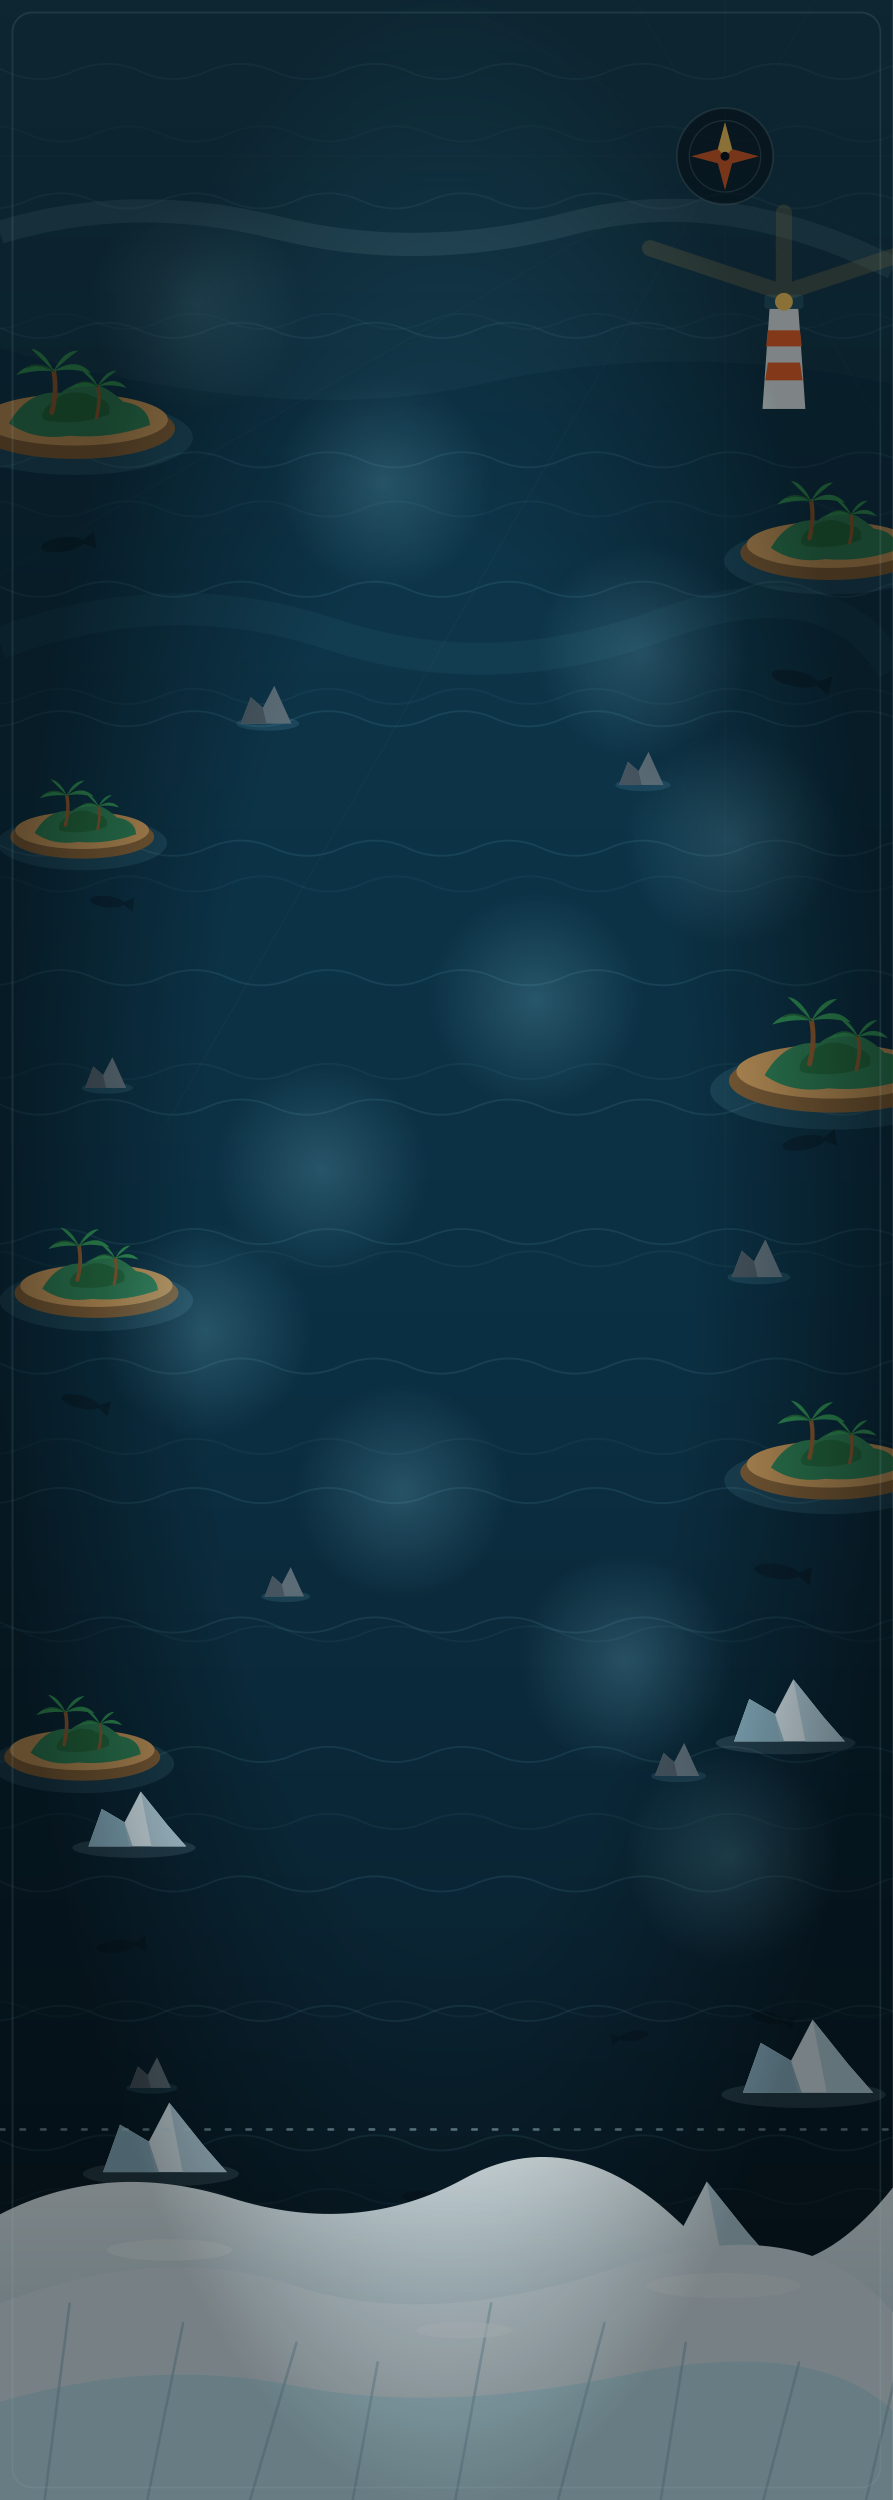
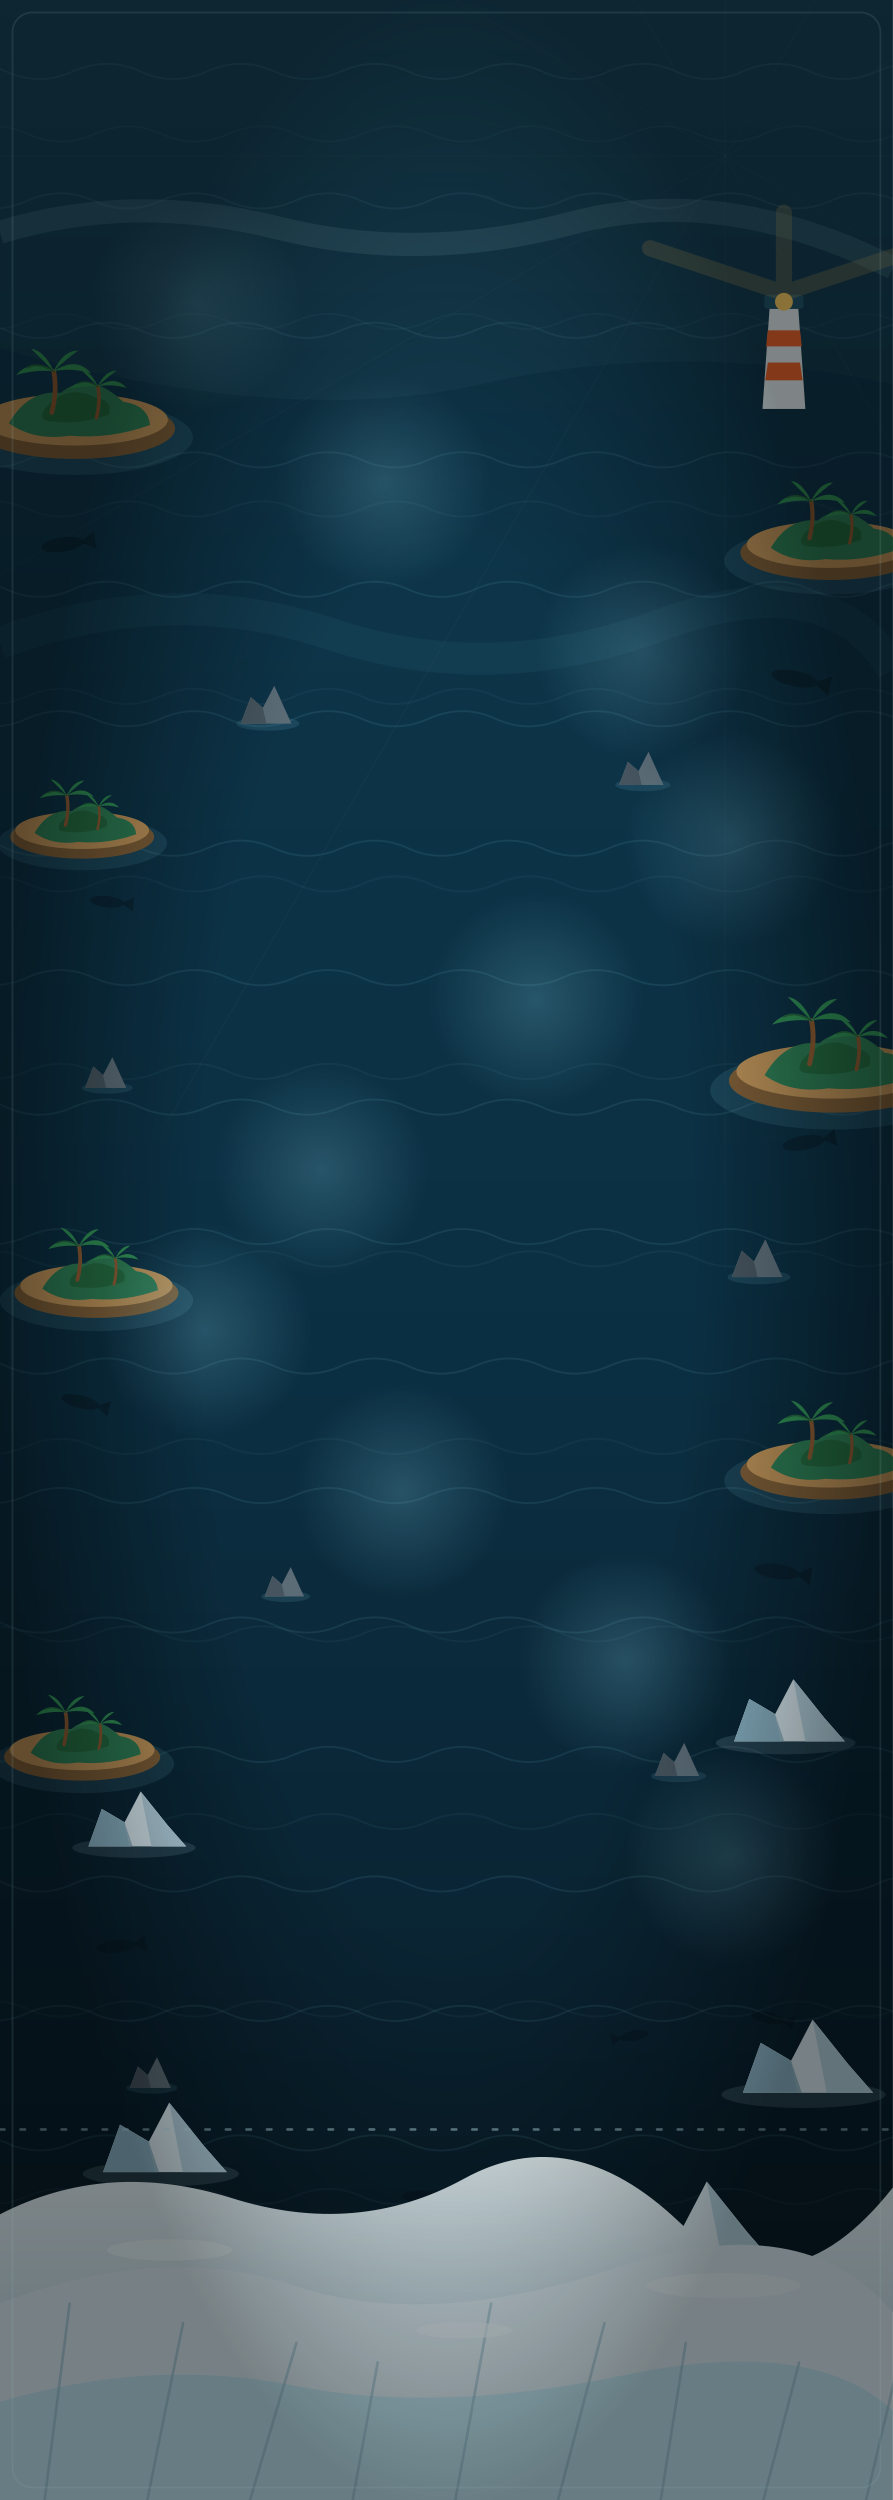
<svg xmlns="http://www.w3.org/2000/svg" width="1000" height="2800" viewBox="0 0 1000 2800">
  <defs>
    <linearGradient id="laut" x1="0" y1="0" x2="0" y2="1">
      <stop offset="0" stop-color="#123F55" />
      <stop offset=".24" stop-color="#0D3448" />
      <stop offset=".55" stop-color="#0B2F42" />
      <stop offset=".78" stop-color="#0A2433" />
      <stop offset="1" stop-color="#07171F" />
    </linearGradient>
    <linearGradient id="es" x1="0" y1="0" x2="0" y2="1">
      <stop offset="0" stop-color="#EAF7FB" />
      <stop offset="1" stop-color="#A9CDDB" />
    </linearGradient>
    <radialGradient id="glow">
      <stop offset="0" stop-color="#7FC9E0" stop-opacity=".24" />
      <stop offset="1" stop-color="#7FC9E0" stop-opacity="0" />
    </radialGradient>
    <radialGradient id="vignette">
      <stop offset=".55" stop-color="#000000" stop-opacity="0" />
      <stop offset="1" stop-color="#000000" stop-opacity=".46" />
    </radialGradient>
  </defs>
  <rect width="1000" height="2800" fill="url(#laut)" />
  <path d="M0 0H1000V430Q760 380 540 430T0 390Z" fill="#8FD4E8" opacity=".05" />
  <path d="M0 260Q150 215 310 255T640 250T1000 300" fill="none" stroke="#BFE6F2" stroke-opacity=".13" stroke-width="26" />
  <path d="M0 720Q190 650 370 710T740 700T1000 750" fill="none" stroke="#7FC9E0" stroke-opacity=".05" stroke-width="36" />
  <path d="M -68 80 Q -30 63 7 80 T 82 80 Q 120 63 157 80 T 232 80 Q 270 63 307 80 T 382 80 Q 420 63 457 80 T 532 80 Q 570 63 607 80 T 682 80 Q 720 63 757 80 T 832 80 Q 870 63 907 80 T 982 80 Q 1020 63 1057 80 T 1132 80" fill="none" stroke="#7FC9E0" stroke-opacity="0.105" stroke-width="2.1" stroke-linecap="round" />
  <path d="M -120 225 Q -82 208 -45 225 T 30 225 Q 68 208 105 225 T 180 225 Q 218 208 255 225 T 330 225 Q 368 208 405 225 T 480 225 Q 518 208 555 225 T 630 225 Q 668 208 705 225 T 780 225 Q 818 208 855 225 T 930 225 Q 968 208 1005 225 T 1080 225 Q 1118 208 1155 225 T 1230 225" fill="none" stroke="#7FC9E0" stroke-opacity="0.105" stroke-width="2.1" stroke-linecap="round" />
  <path d="M -68 370 Q -30 353 7 370 T 82 370 Q 120 353 157 370 T 232 370 Q 270 353 307 370 T 382 370 Q 420 353 457 370 T 532 370 Q 570 353 607 370 T 682 370 Q 720 353 757 370 T 832 370 Q 870 353 907 370 T 982 370 Q 1020 353 1057 370 T 1132 370" fill="none" stroke="#7FC9E0" stroke-opacity="0.105" stroke-width="2.1" stroke-linecap="round" />
  <path d="M -120 515 Q -82 498 -45 515 T 30 515 Q 68 498 105 515 T 180 515 Q 218 498 255 515 T 330 515 Q 368 498 405 515 T 480 515 Q 518 498 555 515 T 630 515 Q 668 498 705 515 T 780 515 Q 818 498 855 515 T 930 515 Q 968 498 1005 515 T 1080 515 Q 1118 498 1155 515 T 1230 515" fill="none" stroke="#7FC9E0" stroke-opacity="0.105" stroke-width="2.1" stroke-linecap="round" />
  <path d="M -68 660 Q -30 643 7 660 T 82 660 Q 120 643 157 660 T 232 660 Q 270 643 307 660 T 382 660 Q 420 643 457 660 T 532 660 Q 570 643 607 660 T 682 660 Q 720 643 757 660 T 832 660 Q 870 643 907 660 T 982 660 Q 1020 643 1057 660 T 1132 660" fill="none" stroke="#7FC9E0" stroke-opacity="0.105" stroke-width="2.1" stroke-linecap="round" />
  <path d="M -120 805 Q -82 788 -45 805 T 30 805 Q 68 788 105 805 T 180 805 Q 218 788 255 805 T 330 805 Q 368 788 405 805 T 480 805 Q 518 788 555 805 T 630 805 Q 668 788 705 805 T 780 805 Q 818 788 855 805 T 930 805 Q 968 788 1005 805 T 1080 805 Q 1118 788 1155 805 T 1230 805" fill="none" stroke="#7FC9E0" stroke-opacity="0.105" stroke-width="2.1" stroke-linecap="round" />
  <path d="M -68 950 Q -30 933 7 950 T 82 950 Q 120 933 157 950 T 232 950 Q 270 933 307 950 T 382 950 Q 420 933 457 950 T 532 950 Q 570 933 607 950 T 682 950 Q 720 933 757 950 T 832 950 Q 870 933 907 950 T 982 950 Q 1020 933 1057 950 T 1132 950" fill="none" stroke="#7FC9E0" stroke-opacity="0.105" stroke-width="2.1" stroke-linecap="round" />
  <path d="M -120 1095 Q -82 1078 -45 1095 T 30 1095 Q 68 1078 105 1095 T 180 1095 Q 218 1078 255 1095 T 330 1095 Q 368 1078 405 1095 T 480 1095 Q 518 1078 555 1095 T 630 1095 Q 668 1078 705 1095 T 780 1095 Q 818 1078 855 1095 T 930 1095 Q 968 1078 1005 1095 T 1080 1095 Q 1118 1078 1155 1095 T 1230 1095" fill="none" stroke="#7FC9E0" stroke-opacity="0.105" stroke-width="2.1" stroke-linecap="round" />
  <path d="M -68 1240 Q -30 1223 7 1240 T 82 1240 Q 120 1223 157 1240 T 232 1240 Q 270 1223 307 1240 T 382 1240 Q 420 1223 457 1240 T 532 1240 Q 570 1223 607 1240 T 682 1240 Q 720 1223 757 1240 T 832 1240 Q 870 1223 907 1240 T 982 1240 Q 1020 1223 1057 1240 T 1132 1240" fill="none" stroke="#7FC9E0" stroke-opacity="0.105" stroke-width="2.1" stroke-linecap="round" />
  <path d="M -120 1385 Q -82 1368 -45 1385 T 30 1385 Q 68 1368 105 1385 T 180 1385 Q 218 1368 255 1385 T 330 1385 Q 368 1368 405 1385 T 480 1385 Q 518 1368 555 1385 T 630 1385 Q 668 1368 705 1385 T 780 1385 Q 818 1368 855 1385 T 930 1385 Q 968 1368 1005 1385 T 1080 1385 Q 1118 1368 1155 1385 T 1230 1385" fill="none" stroke="#7FC9E0" stroke-opacity="0.105" stroke-width="2.1" stroke-linecap="round" />
  <path d="M -68 1530 Q -30 1513 7 1530 T 82 1530 Q 120 1513 157 1530 T 232 1530 Q 270 1513 307 1530 T 382 1530 Q 420 1513 457 1530 T 532 1530 Q 570 1513 607 1530 T 682 1530 Q 720 1513 757 1530 T 832 1530 Q 870 1513 907 1530 T 982 1530 Q 1020 1513 1057 1530 T 1132 1530" fill="none" stroke="#7FC9E0" stroke-opacity="0.105" stroke-width="2.1" stroke-linecap="round" />
  <path d="M -120 1675 Q -82 1658 -45 1675 T 30 1675 Q 68 1658 105 1675 T 180 1675 Q 218 1658 255 1675 T 330 1675 Q 368 1658 405 1675 T 480 1675 Q 518 1658 555 1675 T 630 1675 Q 668 1658 705 1675 T 780 1675 Q 818 1658 855 1675 T 930 1675 Q 968 1658 1005 1675 T 1080 1675 Q 1118 1658 1155 1675 T 1230 1675" fill="none" stroke="#7FC9E0" stroke-opacity="0.105" stroke-width="2.1" stroke-linecap="round" />
  <path d="M -68 1820 Q -30 1803 7 1820 T 82 1820 Q 120 1803 157 1820 T 232 1820 Q 270 1803 307 1820 T 382 1820 Q 420 1803 457 1820 T 532 1820 Q 570 1803 607 1820 T 682 1820 Q 720 1803 757 1820 T 832 1820 Q 870 1803 907 1820 T 982 1820 Q 1020 1803 1057 1820 T 1132 1820" fill="none" stroke="#7FC9E0" stroke-opacity="0.105" stroke-width="2.1" stroke-linecap="round" />
  <path d="M -120 1965 Q -82 1948 -45 1965 T 30 1965 Q 68 1948 105 1965 T 180 1965 Q 218 1948 255 1965 T 330 1965 Q 368 1948 405 1965 T 480 1965 Q 518 1948 555 1965 T 630 1965 Q 668 1948 705 1965 T 780 1965 Q 818 1948 855 1965 T 930 1965 Q 968 1948 1005 1965 T 1080 1965 Q 1118 1948 1155 1965 T 1230 1965" fill="none" stroke="#7FC9E0" stroke-opacity="0.105" stroke-width="2.1" stroke-linecap="round" />
  <path d="M -68 2110 Q -30 2093 7 2110 T 82 2110 Q 120 2093 157 2110 T 232 2110 Q 270 2093 307 2110 T 382 2110 Q 420 2093 457 2110 T 532 2110 Q 570 2093 607 2110 T 682 2110 Q 720 2093 757 2110 T 832 2110 Q 870 2093 907 2110 T 982 2110 Q 1020 2093 1057 2110 T 1132 2110" fill="none" stroke="#7FC9E0" stroke-opacity="0.105" stroke-width="2.1" stroke-linecap="round" />
  <path d="M -120 2255 Q -82 2238 -45 2255 T 30 2255 Q 68 2238 105 2255 T 180 2255 Q 218 2238 255 2255 T 330 2255 Q 368 2238 405 2255 T 480 2255 Q 518 2238 555 2255 T 630 2255 Q 668 2238 705 2255 T 780 2255 Q 818 2238 855 2255 T 930 2255 Q 968 2238 1005 2255 T 1080 2255 Q 1118 2238 1155 2255 T 1230 2255" fill="none" stroke="#7FC9E0" stroke-opacity="0.105" stroke-width="2.1" stroke-linecap="round" />
  <path d="M -68 2400 Q -30 2383 7 2400 T 82 2400 Q 120 2383 157 2400 T 232 2400 Q 270 2383 307 2400 T 382 2400 Q 420 2383 457 2400 T 532 2400 Q 570 2383 607 2400 T 682 2400 Q 720 2383 757 2400 T 832 2400 Q 870 2383 907 2400 T 982 2400 Q 1020 2383 1057 2400 T 1132 2400" fill="none" stroke="#7FC9E0" stroke-opacity="0.105" stroke-width="2.1" stroke-linecap="round" />
  <path d="M -120 2545 Q -82 2528 -45 2545 T 30 2545 Q 68 2528 105 2545 T 180 2545 Q 218 2528 255 2545 T 330 2545 Q 368 2528 405 2545 T 480 2545 Q 518 2528 555 2545 T 630 2545 Q 668 2528 705 2545 T 780 2545 Q 818 2528 855 2545 T 930 2545 Q 968 2528 1005 2545 T 1080 2545 Q 1118 2528 1155 2545 T 1230 2545" fill="none" stroke="#7FC9E0" stroke-opacity="0.105" stroke-width="2.1" stroke-linecap="round" />
  <path d="M -68 2690 Q -30 2673 7 2690 T 82 2690 Q 120 2673 157 2690 T 232 2690 Q 270 2673 307 2690 T 382 2690 Q 420 2673 457 2690 T 532 2690 Q 570 2673 607 2690 T 682 2690 Q 720 2673 757 2690 T 832 2690 Q 870 2673 907 2690 T 982 2690 Q 1020 2673 1057 2690 T 1132 2690" fill="none" stroke="#7FC9E0" stroke-opacity="0.105" stroke-width="2.1" stroke-linecap="round" />
  <path d="M -44 150 Q -6 133 31 150 T 106 150 Q 144 133 181 150 T 256 150 Q 294 133 331 150 T 406 150 Q 444 133 481 150 T 556 150 Q 594 133 631 150 T 706 150 Q 744 133 781 150 T 856 150 Q 894 133 931 150 T 1006 150 Q 1044 133 1081 150 T 1156 150" fill="none" stroke="#7FC9E0" stroke-opacity="0.055" stroke-width="2.1" stroke-linecap="round" />
  <path d="M -120 360 Q -82 343 -45 360 T 30 360 Q 68 343 105 360 T 180 360 Q 218 343 255 360 T 330 360 Q 368 343 405 360 T 480 360 Q 518 343 555 360 T 630 360 Q 668 343 705 360 T 780 360 Q 818 343 855 360 T 930 360 Q 968 343 1005 360 T 1080 360 Q 1118 343 1155 360 T 1230 360" fill="none" stroke="#7FC9E0" stroke-opacity="0.055" stroke-width="2.1" stroke-linecap="round" />
  <path d="M -44 570 Q -6 553 31 570 T 106 570 Q 144 553 181 570 T 256 570 Q 294 553 331 570 T 406 570 Q 444 553 481 570 T 556 570 Q 594 553 631 570 T 706 570 Q 744 553 781 570 T 856 570 Q 894 553 931 570 T 1006 570 Q 1044 553 1081 570 T 1156 570" fill="none" stroke="#7FC9E0" stroke-opacity="0.055" stroke-width="2.1" stroke-linecap="round" />
  <path d="M -120 780 Q -82 763 -45 780 T 30 780 Q 68 763 105 780 T 180 780 Q 218 763 255 780 T 330 780 Q 368 763 405 780 T 480 780 Q 518 763 555 780 T 630 780 Q 668 763 705 780 T 780 780 Q 818 763 855 780 T 930 780 Q 968 763 1005 780 T 1080 780 Q 1118 763 1155 780 T 1230 780" fill="none" stroke="#7FC9E0" stroke-opacity="0.055" stroke-width="2.1" stroke-linecap="round" />
  <path d="M -44 990 Q -6 973 31 990 T 106 990 Q 144 973 181 990 T 256 990 Q 294 973 331 990 T 406 990 Q 444 973 481 990 T 556 990 Q 594 973 631 990 T 706 990 Q 744 973 781 990 T 856 990 Q 894 973 931 990 T 1006 990 Q 1044 973 1081 990 T 1156 990" fill="none" stroke="#7FC9E0" stroke-opacity="0.055" stroke-width="2.1" stroke-linecap="round" />
  <path d="M -120 1200 Q -82 1183 -45 1200 T 30 1200 Q 68 1183 105 1200 T 180 1200 Q 218 1183 255 1200 T 330 1200 Q 368 1183 405 1200 T 480 1200 Q 518 1183 555 1200 T 630 1200 Q 668 1183 705 1200 T 780 1200 Q 818 1183 855 1200 T 930 1200 Q 968 1183 1005 1200 T 1080 1200 Q 1118 1183 1155 1200 T 1230 1200" fill="none" stroke="#7FC9E0" stroke-opacity="0.055" stroke-width="2.1" stroke-linecap="round" />
  <path d="M -44 1410 Q -6 1393 31 1410 T 106 1410 Q 144 1393 181 1410 T 256 1410 Q 294 1393 331 1410 T 406 1410 Q 444 1393 481 1410 T 556 1410 Q 594 1393 631 1410 T 706 1410 Q 744 1393 781 1410 T 856 1410 Q 894 1393 931 1410 T 1006 1410 Q 1044 1393 1081 1410 T 1156 1410" fill="none" stroke="#7FC9E0" stroke-opacity="0.055" stroke-width="2.1" stroke-linecap="round" />
  <path d="M -120 1620 Q -82 1603 -45 1620 T 30 1620 Q 68 1603 105 1620 T 180 1620 Q 218 1603 255 1620 T 330 1620 Q 368 1603 405 1620 T 480 1620 Q 518 1603 555 1620 T 630 1620 Q 668 1603 705 1620 T 780 1620 Q 818 1603 855 1620 T 930 1620 Q 968 1603 1005 1620 T 1080 1620 Q 1118 1603 1155 1620 T 1230 1620" fill="none" stroke="#7FC9E0" stroke-opacity="0.055" stroke-width="2.1" stroke-linecap="round" />
  <path d="M -44 1830 Q -6 1813 31 1830 T 106 1830 Q 144 1813 181 1830 T 256 1830 Q 294 1813 331 1830 T 406 1830 Q 444 1813 481 1830 T 556 1830 Q 594 1813 631 1830 T 706 1830 Q 744 1813 781 1830 T 856 1830 Q 894 1813 931 1830 T 1006 1830 Q 1044 1813 1081 1830 T 1156 1830" fill="none" stroke="#7FC9E0" stroke-opacity="0.055" stroke-width="2.1" stroke-linecap="round" />
  <path d="M -120 2040 Q -82 2023 -45 2040 T 30 2040 Q 68 2023 105 2040 T 180 2040 Q 218 2023 255 2040 T 330 2040 Q 368 2023 405 2040 T 480 2040 Q 518 2023 555 2040 T 630 2040 Q 668 2023 705 2040 T 780 2040 Q 818 2023 855 2040 T 930 2040 Q 968 2023 1005 2040 T 1080 2040 Q 1118 2023 1155 2040 T 1230 2040" fill="none" stroke="#7FC9E0" stroke-opacity="0.055" stroke-width="2.1" stroke-linecap="round" />
  <path d="M -44 2250 Q -6 2233 31 2250 T 106 2250 Q 144 2233 181 2250 T 256 2250 Q 294 2233 331 2250 T 406 2250 Q 444 2233 481 2250 T 556 2250 Q 594 2233 631 2250 T 706 2250 Q 744 2233 781 2250 T 856 2250 Q 894 2233 931 2250 T 1006 2250 Q 1044 2233 1081 2250 T 1156 2250" fill="none" stroke="#7FC9E0" stroke-opacity="0.055" stroke-width="2.1" stroke-linecap="round" />
  <path d="M -120 2460 Q -82 2443 -45 2460 T 30 2460 Q 68 2443 105 2460 T 180 2460 Q 218 2443 255 2460 T 330 2460 Q 368 2443 405 2460 T 480 2460 Q 518 2443 555 2460 T 630 2460 Q 668 2443 705 2460 T 780 2460 Q 818 2443 855 2460 T 930 2460 Q 968 2443 1005 2460 T 1080 2460 Q 1118 2443 1155 2460 T 1230 2460" fill="none" stroke="#7FC9E0" stroke-opacity="0.055" stroke-width="2.1" stroke-linecap="round" />
  <path d="M -44 2670 Q -6 2653 31 2670 T 106 2670 Q 144 2653 181 2670 T 256 2670 Q 294 2653 331 2670 T 406 2670 Q 444 2653 481 2670 T 556 2670 Q 594 2653 631 2670 T 706 2670 Q 744 2653 781 2670 T 856 2670 Q 894 2653 931 2670 T 1006 2670 Q 1044 2653 1081 2670 T 1156 2670" fill="none" stroke="#7FC9E0" stroke-opacity="0.055" stroke-width="2.1" stroke-linecap="round" />
  <line x1="812" y1="175" x2="2062" y2="175" stroke="#8FB2B8" stroke-opacity=".035" stroke-width="1.4" />
  <line x1="812" y1="175" x2="1894.532" y2="800" stroke="#8FB2B8" stroke-opacity=".035" stroke-width="1.4" />
  <line x1="812" y1="175" x2="1437" y2="1257.532" stroke="#8FB2B8" stroke-opacity=".035" stroke-width="1.4" />
  <line x1="812" y1="175" x2="812" y2="1425" stroke="#8FB2B8" stroke-opacity=".035" stroke-width="1.4" />
  <line x1="812" y1="175" x2="187" y2="1257.532" stroke="#8FB2B8" stroke-opacity=".035" stroke-width="1.4" />
  <line x1="812" y1="175" x2="-270.532" y2="800" stroke="#8FB2B8" stroke-opacity=".035" stroke-width="1.4" />
  <line x1="812" y1="175" x2="-438" y2="175" stroke="#8FB2B8" stroke-opacity=".035" stroke-width="1.4" />
  <line x1="812" y1="175" x2="-270.532" y2="-450" stroke="#8FB2B8" stroke-opacity=".035" stroke-width="1.4" />
  <line x1="812" y1="175" x2="187" y2="-907.532" stroke="#8FB2B8" stroke-opacity=".035" stroke-width="1.4" />
  <line x1="812" y1="175" x2="812" y2="-1075" stroke="#8FB2B8" stroke-opacity=".035" stroke-width="1.4" />
  <line x1="812" y1="175" x2="1437" y2="-907.532" stroke="#8FB2B8" stroke-opacity=".035" stroke-width="1.4" />
  <line x1="812" y1="175" x2="1894.532" y2="-450" stroke="#8FB2B8" stroke-opacity=".035" stroke-width="1.4" />
  <g transform="translate(70 610) rotate(-8) scale(1)" opacity=".32">
    <ellipse rx="24" ry="8" fill="#030E14" />
    <path d="M20 0L37 -10V10Z" fill="#030E14" />
  </g>
  <g transform="translate(890 760) rotate(12) scale(1.1)" opacity=".32">
    <ellipse rx="24" ry="8" fill="#030E14" />
    <path d="M20 0L37 -10V10Z" fill="#030E14" />
  </g>
  <g transform="translate(120 1010) rotate(6) scale(0.8)" opacity=".32">
    <ellipse rx="24" ry="8" fill="#030E14" />
    <path d="M20 0L37 -10V10Z" fill="#030E14" />
  </g>
  <g transform="translate(900 1280) rotate(-10) scale(1)" opacity=".32">
    <ellipse rx="24" ry="8" fill="#030E14" />
    <path d="M20 0L37 -10V10Z" fill="#030E14" />
  </g>
  <g transform="translate(90 1570) rotate(14) scale(0.9)" opacity=".32">
    <ellipse rx="24" ry="8" fill="#030E14" />
    <path d="M20 0L37 -10V10Z" fill="#030E14" />
  </g>
  <g transform="translate(870 1760) rotate(8) scale(1.05)" opacity=".32">
    <ellipse rx="24" ry="8" fill="#030E14" />
    <path d="M20 0L37 -10V10Z" fill="#030E14" />
  </g>
  <g transform="translate(130 2180) rotate(-6) scale(0.9)" opacity=".32">
    <ellipse rx="24" ry="8" fill="#030E14" />
    <path d="M20 0L37 -10V10Z" fill="#030E14" />
  </g>
  <g transform="translate(860 2260) rotate(12) scale(0.8)" opacity=".32">
    <ellipse rx="24" ry="8" fill="#030E14" />
    <path d="M20 0L37 -10V10Z" fill="#030E14" />
  </g>
  <g transform="translate(470 2460) rotate(0) scale(0.8)" opacity=".32">
    <ellipse rx="24" ry="8" fill="#030E14" />
    <path d="M20 0L37 -10V10Z" fill="#030E14" />
  </g>
  <g transform="translate(710 2280) rotate(170) scale(0.7)" opacity=".32">
    <ellipse rx="24" ry="8" fill="#030E14" />
    <path d="M20 0L37 -10V10Z" fill="#030E14" />
  </g>
  <g transform="translate(300 2650) rotate(10) scale(0.7)" opacity=".32">
    <ellipse rx="24" ry="8" fill="#030E14" />
    <path d="M20 0L37 -10V10Z" fill="#030E14" />
  </g>
  <g transform="translate(84 470) scale(1)">
    <ellipse cx="0" cy="20" rx="132" ry="42" fill="#7FC9E0" opacity=".13" />
    <ellipse cx="0" cy="10" rx="112" ry="34" fill="#7A5C37" />
    <ellipse cx="0" cy="0" rx="104" ry="29" fill="#B88F57" />
    <path d="M-74 4Q-52 -34 -16 -30Q16 -56 54 -20Q82 -16 84 6Q40 22 -6 18Q-46 24 -74 4Z" fill="#2C7A53" />
    <path d="M-34 -12Q-8 -42 24 -24Q42 -22 38 -6Q8 6 -26 2Q-42 2 -34 -12Z" fill="#23683F" />
    <g transform="translate(-26 -8) scale(1.05)">
      <path d="M0 0Q6 -24 2 -44" stroke="#8A5A33" stroke-width="5" fill="none" stroke-linecap="round" />
      <path d="M2 -44Q-22 -58 -38 -40Q-18 -46 2 -44ZM2 -44Q26 -60 42 -42Q20 -48 2 -44ZM2 -44Q-8 -66 -22 -68Q-10 -56 2 -44ZM2 -44Q12 -66 28 -66Q14 -56 2 -44Z" fill="#2F8F55" />
      <path d="M2 -44Q-14 -54 -26 -48" stroke="#23683F" stroke-width="2" fill="none" stroke-linecap="round" />
    </g>
    <g transform="translate(24 -2) scale(0.8)">
      <path d="M0 0Q6 -24 2 -44" stroke="#8A5A33" stroke-width="5" fill="none" stroke-linecap="round" />
      <path d="M2 -44Q-22 -58 -38 -40Q-18 -46 2 -44ZM2 -44Q26 -60 42 -42Q20 -48 2 -44ZM2 -44Q-8 -66 -22 -68Q-10 -56 2 -44ZM2 -44Q12 -66 28 -66Q14 -56 2 -44Z" fill="#2F8F55" />
      <path d="M2 -44Q-14 -54 -26 -48" stroke="#23683F" stroke-width="2" fill="none" stroke-linecap="round" />
    </g>
  </g>
  <g transform="translate(930 610) scale(0.9)">
    <ellipse cx="0" cy="20" rx="132" ry="42" fill="#7FC9E0" opacity=".13" />
    <ellipse cx="0" cy="10" rx="112" ry="34" fill="#7A5C37" />
    <ellipse cx="0" cy="0" rx="104" ry="29" fill="#B88F57" />
    <path d="M-74 4Q-52 -34 -16 -30Q16 -56 54 -20Q82 -16 84 6Q40 22 -6 18Q-46 24 -74 4Z" fill="#2C7A53" />
    <path d="M-34 -12Q-8 -42 24 -24Q42 -22 38 -6Q8 6 -26 2Q-42 2 -34 -12Z" fill="#23683F" />
    <g transform="translate(-26 -8) scale(1.05)">
      <path d="M0 0Q6 -24 2 -44" stroke="#8A5A33" stroke-width="5" fill="none" stroke-linecap="round" />
      <path d="M2 -44Q-22 -58 -38 -40Q-18 -46 2 -44ZM2 -44Q26 -60 42 -42Q20 -48 2 -44ZM2 -44Q-8 -66 -22 -68Q-10 -56 2 -44ZM2 -44Q12 -66 28 -66Q14 -56 2 -44Z" fill="#2F8F55" />
      <path d="M2 -44Q-14 -54 -26 -48" stroke="#23683F" stroke-width="2" fill="none" stroke-linecap="round" />
    </g>
    <g transform="translate(24 -2) scale(0.8)">
      <path d="M0 0Q6 -24 2 -44" stroke="#8A5A33" stroke-width="5" fill="none" stroke-linecap="round" />
      <path d="M2 -44Q-22 -58 -38 -40Q-18 -46 2 -44ZM2 -44Q26 -60 42 -42Q20 -48 2 -44ZM2 -44Q-8 -66 -22 -68Q-10 -56 2 -44ZM2 -44Q12 -66 28 -66Q14 -56 2 -44Z" fill="#2F8F55" />
      <path d="M2 -44Q-14 -54 -26 -48" stroke="#23683F" stroke-width="2" fill="none" stroke-linecap="round" />
    </g>
  </g>
  <g transform="translate(92 930) scale(0.72)">
    <ellipse cx="0" cy="20" rx="132" ry="42" fill="#7FC9E0" opacity=".13" />
    <ellipse cx="0" cy="10" rx="112" ry="34" fill="#7A5C37" />
    <ellipse cx="0" cy="0" rx="104" ry="29" fill="#B88F57" />
    <path d="M-74 4Q-52 -34 -16 -30Q16 -56 54 -20Q82 -16 84 6Q40 22 -6 18Q-46 24 -74 4Z" fill="#2C7A53" />
    <path d="M-34 -12Q-8 -42 24 -24Q42 -22 38 -6Q8 6 -26 2Q-42 2 -34 -12Z" fill="#23683F" />
    <g transform="translate(-26 -8) scale(1.05)">
      <path d="M0 0Q6 -24 2 -44" stroke="#8A5A33" stroke-width="5" fill="none" stroke-linecap="round" />
      <path d="M2 -44Q-22 -58 -38 -40Q-18 -46 2 -44ZM2 -44Q26 -60 42 -42Q20 -48 2 -44ZM2 -44Q-8 -66 -22 -68Q-10 -56 2 -44ZM2 -44Q12 -66 28 -66Q14 -56 2 -44Z" fill="#2F8F55" />
      <path d="M2 -44Q-14 -54 -26 -48" stroke="#23683F" stroke-width="2" fill="none" stroke-linecap="round" />
    </g>
    <g transform="translate(24 -2) scale(0.8)">
      <path d="M0 0Q6 -24 2 -44" stroke="#8A5A33" stroke-width="5" fill="none" stroke-linecap="round" />
      <path d="M2 -44Q-22 -58 -38 -40Q-18 -46 2 -44ZM2 -44Q26 -60 42 -42Q20 -48 2 -44ZM2 -44Q-8 -66 -22 -68Q-10 -56 2 -44ZM2 -44Q12 -66 28 -66Q14 -56 2 -44Z" fill="#2F8F55" />
      <path d="M2 -44Q-14 -54 -26 -48" stroke="#23683F" stroke-width="2" fill="none" stroke-linecap="round" />
    </g>
  </g>
  <g transform="translate(934 1200) scale(1.05)">
    <ellipse cx="0" cy="20" rx="132" ry="42" fill="#7FC9E0" opacity=".13" />
    <ellipse cx="0" cy="10" rx="112" ry="34" fill="#7A5C37" />
    <ellipse cx="0" cy="0" rx="104" ry="29" fill="#B88F57" />
    <path d="M-74 4Q-52 -34 -16 -30Q16 -56 54 -20Q82 -16 84 6Q40 22 -6 18Q-46 24 -74 4Z" fill="#2C7A53" />
    <path d="M-34 -12Q-8 -42 24 -24Q42 -22 38 -6Q8 6 -26 2Q-42 2 -34 -12Z" fill="#23683F" />
    <g transform="translate(-26 -8) scale(1.05)">
      <path d="M0 0Q6 -24 2 -44" stroke="#8A5A33" stroke-width="5" fill="none" stroke-linecap="round" />
      <path d="M2 -44Q-22 -58 -38 -40Q-18 -46 2 -44ZM2 -44Q26 -60 42 -42Q20 -48 2 -44ZM2 -44Q-8 -66 -22 -68Q-10 -56 2 -44ZM2 -44Q12 -66 28 -66Q14 -56 2 -44Z" fill="#2F8F55" />
      <path d="M2 -44Q-14 -54 -26 -48" stroke="#23683F" stroke-width="2" fill="none" stroke-linecap="round" />
    </g>
    <g transform="translate(24 -2) scale(0.8)">
      <path d="M0 0Q6 -24 2 -44" stroke="#8A5A33" stroke-width="5" fill="none" stroke-linecap="round" />
      <path d="M2 -44Q-22 -58 -38 -40Q-18 -46 2 -44ZM2 -44Q26 -60 42 -42Q20 -48 2 -44ZM2 -44Q-8 -66 -22 -68Q-10 -56 2 -44ZM2 -44Q12 -66 28 -66Q14 -56 2 -44Z" fill="#2F8F55" />
      <path d="M2 -44Q-14 -54 -26 -48" stroke="#23683F" stroke-width="2" fill="none" stroke-linecap="round" />
    </g>
  </g>
  <g transform="translate(108 1440) scale(0.82)">
    <ellipse cx="0" cy="20" rx="132" ry="42" fill="#7FC9E0" opacity=".13" />
    <ellipse cx="0" cy="10" rx="112" ry="34" fill="#7A5C37" />
    <ellipse cx="0" cy="0" rx="104" ry="29" fill="#B88F57" />
    <path d="M-74 4Q-52 -34 -16 -30Q16 -56 54 -20Q82 -16 84 6Q40 22 -6 18Q-46 24 -74 4Z" fill="#2C7A53" />
    <path d="M-34 -12Q-8 -42 24 -24Q42 -22 38 -6Q8 6 -26 2Q-42 2 -34 -12Z" fill="#23683F" />
    <g transform="translate(-26 -8) scale(1.05)">
      <path d="M0 0Q6 -24 2 -44" stroke="#8A5A33" stroke-width="5" fill="none" stroke-linecap="round" />
      <path d="M2 -44Q-22 -58 -38 -40Q-18 -46 2 -44ZM2 -44Q26 -60 42 -42Q20 -48 2 -44ZM2 -44Q-8 -66 -22 -68Q-10 -56 2 -44ZM2 -44Q12 -66 28 -66Q14 -56 2 -44Z" fill="#2F8F55" />
      <path d="M2 -44Q-14 -54 -26 -48" stroke="#23683F" stroke-width="2" fill="none" stroke-linecap="round" />
    </g>
    <g transform="translate(24 -2) scale(0.8)">
      <path d="M0 0Q6 -24 2 -44" stroke="#8A5A33" stroke-width="5" fill="none" stroke-linecap="round" />
      <path d="M2 -44Q-22 -58 -38 -40Q-18 -46 2 -44ZM2 -44Q26 -60 42 -42Q20 -48 2 -44ZM2 -44Q-8 -66 -22 -68Q-10 -56 2 -44ZM2 -44Q12 -66 28 -66Q14 -56 2 -44Z" fill="#2F8F55" />
      <path d="M2 -44Q-14 -54 -26 -48" stroke="#23683F" stroke-width="2" fill="none" stroke-linecap="round" />
    </g>
  </g>
  <g transform="translate(930 1640) scale(0.9)">
    <ellipse cx="0" cy="20" rx="132" ry="42" fill="#7FC9E0" opacity=".13" />
    <ellipse cx="0" cy="10" rx="112" ry="34" fill="#7A5C37" />
    <ellipse cx="0" cy="0" rx="104" ry="29" fill="#B88F57" />
    <path d="M-74 4Q-52 -34 -16 -30Q16 -56 54 -20Q82 -16 84 6Q40 22 -6 18Q-46 24 -74 4Z" fill="#2C7A53" />
    <path d="M-34 -12Q-8 -42 24 -24Q42 -22 38 -6Q8 6 -26 2Q-42 2 -34 -12Z" fill="#23683F" />
    <g transform="translate(-26 -8) scale(1.05)">
      <path d="M0 0Q6 -24 2 -44" stroke="#8A5A33" stroke-width="5" fill="none" stroke-linecap="round" />
      <path d="M2 -44Q-22 -58 -38 -40Q-18 -46 2 -44ZM2 -44Q26 -60 42 -42Q20 -48 2 -44ZM2 -44Q-8 -66 -22 -68Q-10 -56 2 -44ZM2 -44Q12 -66 28 -66Q14 -56 2 -44Z" fill="#2F8F55" />
      <path d="M2 -44Q-14 -54 -26 -48" stroke="#23683F" stroke-width="2" fill="none" stroke-linecap="round" />
    </g>
    <g transform="translate(24 -2) scale(0.8)">
      <path d="M0 0Q6 -24 2 -44" stroke="#8A5A33" stroke-width="5" fill="none" stroke-linecap="round" />
      <path d="M2 -44Q-22 -58 -38 -40Q-18 -46 2 -44ZM2 -44Q26 -60 42 -42Q20 -48 2 -44ZM2 -44Q-8 -66 -22 -68Q-10 -56 2 -44ZM2 -44Q12 -66 28 -66Q14 -56 2 -44Z" fill="#2F8F55" />
      <path d="M2 -44Q-14 -54 -26 -48" stroke="#23683F" stroke-width="2" fill="none" stroke-linecap="round" />
    </g>
  </g>
  <g transform="translate(92 1960) scale(0.78)">
    <ellipse cx="0" cy="20" rx="132" ry="42" fill="#7FC9E0" opacity=".13" />
    <ellipse cx="0" cy="10" rx="112" ry="34" fill="#7A5C37" />
    <ellipse cx="0" cy="0" rx="104" ry="29" fill="#B88F57" />
    <path d="M-74 4Q-52 -34 -16 -30Q16 -56 54 -20Q82 -16 84 6Q40 22 -6 18Q-46 24 -74 4Z" fill="#2C7A53" />
    <path d="M-34 -12Q-8 -42 24 -24Q42 -22 38 -6Q8 6 -26 2Q-42 2 -34 -12Z" fill="#23683F" />
    <g transform="translate(-26 -8) scale(1.05)">
      <path d="M0 0Q6 -24 2 -44" stroke="#8A5A33" stroke-width="5" fill="none" stroke-linecap="round" />
      <path d="M2 -44Q-22 -58 -38 -40Q-18 -46 2 -44ZM2 -44Q26 -60 42 -42Q20 -48 2 -44ZM2 -44Q-8 -66 -22 -68Q-10 -56 2 -44ZM2 -44Q12 -66 28 -66Q14 -56 2 -44Z" fill="#2F8F55" />
      <path d="M2 -44Q-14 -54 -26 -48" stroke="#23683F" stroke-width="2" fill="none" stroke-linecap="round" />
    </g>
    <g transform="translate(24 -2) scale(0.8)">
      <path d="M0 0Q6 -24 2 -44" stroke="#8A5A33" stroke-width="5" fill="none" stroke-linecap="round" />
      <path d="M2 -44Q-22 -58 -38 -40Q-18 -46 2 -44ZM2 -44Q26 -60 42 -42Q20 -48 2 -44ZM2 -44Q-8 -66 -22 -68Q-10 -56 2 -44ZM2 -44Q12 -66 28 -66Q14 -56 2 -44Z" fill="#2F8F55" />
      <path d="M2 -44Q-14 -54 -26 -48" stroke="#23683F" stroke-width="2" fill="none" stroke-linecap="round" />
    </g>
  </g>
  <g transform="translate(300 800) scale(0.8)">
    <ellipse cx="0" cy="13" rx="44" ry="10" fill="#7FC9E0" opacity=".13" />
    <path d="M-38 13L-24 -24L-7 -9L9 -40L33 13Z" fill="#5B6C77" />
    <path d="M-38 13L-24 -24L-7 -9L-2 13Z" fill="#45545E" />
  </g>
  <g transform="translate(720 870) scale(0.7)">
    <ellipse cx="0" cy="13" rx="44" ry="10" fill="#7FC9E0" opacity=".13" />
    <path d="M-38 13L-24 -24L-7 -9L9 -40L33 13Z" fill="#5B6C77" />
    <path d="M-38 13L-24 -24L-7 -9L-2 13Z" fill="#45545E" />
  </g>
  <g transform="translate(120 1210) scale(0.65)">
    <ellipse cx="0" cy="13" rx="44" ry="10" fill="#7FC9E0" opacity=".13" />
    <path d="M-38 13L-24 -24L-7 -9L9 -40L33 13Z" fill="#5B6C77" />
    <path d="M-38 13L-24 -24L-7 -9L-2 13Z" fill="#45545E" />
  </g>
  <g transform="translate(850 1420) scale(0.8)">
    <ellipse cx="0" cy="13" rx="44" ry="10" fill="#7FC9E0" opacity=".13" />
    <path d="M-38 13L-24 -24L-7 -9L9 -40L33 13Z" fill="#5B6C77" />
    <path d="M-38 13L-24 -24L-7 -9L-2 13Z" fill="#45545E" />
  </g>
  <g transform="translate(320 1780) scale(0.62)">
    <ellipse cx="0" cy="13" rx="44" ry="10" fill="#7FC9E0" opacity=".13" />
    <path d="M-38 13L-24 -24L-7 -9L9 -40L33 13Z" fill="#5B6C77" />
    <path d="M-38 13L-24 -24L-7 -9L-2 13Z" fill="#45545E" />
  </g>
  <g transform="translate(760 1980) scale(0.7)">
    <ellipse cx="0" cy="13" rx="44" ry="10" fill="#7FC9E0" opacity=".13" />
    <path d="M-38 13L-24 -24L-7 -9L9 -40L33 13Z" fill="#5B6C77" />
    <path d="M-38 13L-24 -24L-7 -9L-2 13Z" fill="#45545E" />
  </g>
  <g transform="translate(170 2330) scale(0.65)">
    <ellipse cx="0" cy="13" rx="44" ry="10" fill="#7FC9E0" opacity=".13" />
    <path d="M-38 13L-24 -24L-7 -9L9 -40L33 13Z" fill="#5B6C77" />
    <path d="M-38 13L-24 -24L-7 -9L-2 13Z" fill="#45545E" />
  </g>
  <g transform="translate(880 1930) scale(0.85)">
    <ellipse cx="0" cy="26" rx="92" ry="15" fill="#BFE6F2" opacity=".16" />
    <path d="M-68 24L-48 -32L-14 -12L10 -58L50 -8L78 24Z" fill="#DCEEF5" />
    <path d="M-68 24L-48 -32L-14 -12L-6 24Z" fill="#8DB7CA" />
    <path d="M10 -58L50 -8L78 24L26 24Z" fill="#B5D4E2" />
    <path d="M-14 -12L-2 24L-6 24Z" fill="#6E9BAF" opacity=".6" />
  </g>
  <g transform="translate(150 2050) scale(0.75)">
    <ellipse cx="0" cy="26" rx="92" ry="15" fill="#BFE6F2" opacity=".16" />
    <path d="M-68 24L-48 -32L-14 -12L10 -58L50 -8L78 24Z" fill="#DCEEF5" />
    <path d="M-68 24L-48 -32L-14 -12L-6 24Z" fill="#8DB7CA" />
    <path d="M10 -58L50 -8L78 24L26 24Z" fill="#B5D4E2" />
    <path d="M-14 -12L-2 24L-6 24Z" fill="#6E9BAF" opacity=".6" />
  </g>
  <g transform="translate(900 2320) scale(1)">
    <ellipse cx="0" cy="26" rx="92" ry="15" fill="#BFE6F2" opacity=".16" />
    <path d="M-68 24L-48 -32L-14 -12L10 -58L50 -8L78 24Z" fill="#DCEEF5" />
    <path d="M-68 24L-48 -32L-14 -12L-6 24Z" fill="#8DB7CA" />
    <path d="M10 -58L50 -8L78 24L26 24Z" fill="#B5D4E2" />
    <path d="M-14 -12L-2 24L-6 24Z" fill="#6E9BAF" opacity=".6" />
  </g>
  <g transform="translate(180 2410) scale(0.95)">
    <ellipse cx="0" cy="26" rx="92" ry="15" fill="#BFE6F2" opacity=".16" />
    <path d="M-68 24L-48 -32L-14 -12L10 -58L50 -8L78 24Z" fill="#DCEEF5" />
    <path d="M-68 24L-48 -32L-14 -12L-6 24Z" fill="#8DB7CA" />
    <path d="M10 -58L50 -8L78 24L26 24Z" fill="#B5D4E2" />
    <path d="M-14 -12L-2 24L-6 24Z" fill="#6E9BAF" opacity=".6" />
  </g>
  <g transform="translate(780 2510) scale(1.15)">
    <ellipse cx="0" cy="26" rx="92" ry="15" fill="#BFE6F2" opacity=".16" />
    <path d="M-68 24L-48 -32L-14 -12L10 -58L50 -8L78 24Z" fill="#DCEEF5" />
    <path d="M-68 24L-48 -32L-14 -12L-6 24Z" fill="#8DB7CA" />
    <path d="M10 -58L50 -8L78 24L26 24Z" fill="#B5D4E2" />
    <path d="M-14 -12L-2 24L-6 24Z" fill="#6E9BAF" opacity=".6" />
  </g>
  <g transform="translate(340 2580) scale(0.9)">
    <ellipse cx="0" cy="26" rx="92" ry="15" fill="#BFE6F2" opacity=".16" />
    <path d="M-68 24L-48 -32L-14 -12L10 -58L50 -8L78 24Z" fill="#DCEEF5" />
    <path d="M-68 24L-48 -32L-14 -12L-6 24Z" fill="#8DB7CA" />
    <path d="M10 -58L50 -8L78 24L26 24Z" fill="#B5D4E2" />
    <path d="M-14 -12L-2 24L-6 24Z" fill="#6E9BAF" opacity=".6" />
  </g>
  <g transform="translate(590 2640) scale(0.8)">
    <ellipse cx="0" cy="26" rx="92" ry="15" fill="#BFE6F2" opacity=".16" />
    <path d="M-68 24L-48 -32L-14 -12L10 -58L50 -8L78 24Z" fill="#DCEEF5" />
    <path d="M-68 24L-48 -32L-14 -12L-6 24Z" fill="#8DB7CA" />
    <path d="M10 -58L50 -8L78 24L26 24Z" fill="#B5D4E2" />
    <path d="M-14 -12L-2 24L-6 24Z" fill="#6E9BAF" opacity=".6" />
  </g>
  <g transform="translate(120 2710) scale(0.85)">
    <ellipse cx="0" cy="26" rx="92" ry="15" fill="#BFE6F2" opacity=".16" />
    <path d="M-68 24L-48 -32L-14 -12L10 -58L50 -8L78 24Z" fill="#DCEEF5" />
    <path d="M-68 24L-48 -32L-14 -12L-6 24Z" fill="#8DB7CA" />
    <path d="M10 -58L50 -8L78 24L26 24Z" fill="#B5D4E2" />
    <path d="M-14 -12L-2 24L-6 24Z" fill="#6E9BAF" opacity=".6" />
  </g>
  <g transform="translate(878 388)">
    <path d="M-24 70L-16 -44H16L24 70Z" fill="#E8F4F6" />
    <path d="M-18 18H18L21 38H-21Z" fill="#F26A2E" />
    <path d="M-18 -18H18L20 0H-20Z" fill="#F26A2E" />
    <rect x="-22" y="-58" width="44" height="16" rx="4" fill="#245A70" />
    <circle cx="0" cy="-50" r="10" fill="#FFD166" />
    <path d="M0 -60V-150M0 -60L150 -110M0 -60L-150 -110" stroke="#FFD166" stroke-opacity=".2" stroke-width="18" stroke-linecap="round" />
  </g>
-   <g transform="translate(812 175)">
-     <circle r="54" fill="#081B26" opacity=".62" stroke="#8FB2B8" stroke-opacity=".45" stroke-width="2" />
-     <circle r="40" fill="none" stroke="#8FB2B8" stroke-opacity=".28" stroke-width="1.5" />
-     <polygon points="0,-38 8,-8 38,0 8,8 0,38 -8,8 -38,0 -8,-8" fill="#F26A2E" opacity=".9" />
-     <polygon points="0,-38 8,-8 0,0 -8,-8" fill="#FFD166" />
-     <circle r="5" fill="#081B26" />
-   </g>
  <circle cx="220" cy="340" r="120" fill="url(#glow)" />
  <circle cx="430" cy="540" r="120" fill="url(#glow)" />
  <circle cx="720" cy="730" r="120" fill="url(#glow)" />
  <circle cx="820" cy="940" r="120" fill="url(#glow)" />
  <circle cx="600" cy="1120" r="120" fill="url(#glow)" />
  <circle cx="360" cy="1310" r="120" fill="url(#glow)" />
  <circle cx="230" cy="1490" r="120" fill="url(#glow)" />
  <circle cx="450" cy="1670" r="120" fill="url(#glow)" />
  <circle cx="700" cy="1860" r="120" fill="url(#glow)" />
  <circle cx="820" cy="2080" r="120" fill="url(#glow)" />
  <line x1="0" y1="2385" x2="1000" y2="2385" stroke="#BFE6F2" stroke-opacity=".5" stroke-width="3" stroke-dasharray="5 18" stroke-linecap="round" />
  <path d="M0 2480Q120 2418 260 2462T520 2440T760 2488T1000 2450V2800H0Z" fill="url(#es)" />
  <path d="M0 2580Q180 2510 330 2560T690 2540T1000 2590V2800H0Z" fill="#DCEEF5" />
  <path d="M0 2690Q170 2640 330 2672T700 2660T1000 2700V2800H0Z" fill="#BFE6F2" />
  <path d="M50 2800L78 2580" stroke="#8DB7CA" stroke-opacity=".55" stroke-width="3" stroke-linecap="round" />
  <path d="M165 2800L205 2602" stroke="#8DB7CA" stroke-opacity=".55" stroke-width="3" stroke-linecap="round" />
  <path d="M280 2800L332 2624" stroke="#8DB7CA" stroke-opacity=".55" stroke-width="3" stroke-linecap="round" />
  <path d="M395 2800L423 2646" stroke="#8DB7CA" stroke-opacity=".55" stroke-width="3" stroke-linecap="round" />
  <path d="M510 2800L550 2580" stroke="#8DB7CA" stroke-opacity=".55" stroke-width="3" stroke-linecap="round" />
  <path d="M625 2800L677 2602" stroke="#8DB7CA" stroke-opacity=".55" stroke-width="3" stroke-linecap="round" />
  <path d="M740 2800L768 2624" stroke="#8DB7CA" stroke-opacity=".55" stroke-width="3" stroke-linecap="round" />
  <path d="M855 2800L895 2646" stroke="#8DB7CA" stroke-opacity=".55" stroke-width="3" stroke-linecap="round" />
  <path d="M970 2800L1022 2580" stroke="#8DB7CA" stroke-opacity=".55" stroke-width="3" stroke-linecap="round" />
  <ellipse cx="190" cy="2520" rx="70" ry="12" fill="#EAF7FB" opacity=".8" />
  <ellipse cx="810" cy="2560" rx="86" ry="14" fill="#EAF7FB" opacity=".72" />
  <ellipse cx="520" cy="2610" rx="54" ry="9" fill="#EAF7FB" opacity=".62" />
  <rect width="1000" height="2800" fill="url(#vignette)" />
  <rect x="14" y="14" width="972" height="2772" rx="22" fill="none" stroke="#8FB2B8" stroke-opacity=".14" stroke-width="2" />
</svg>
